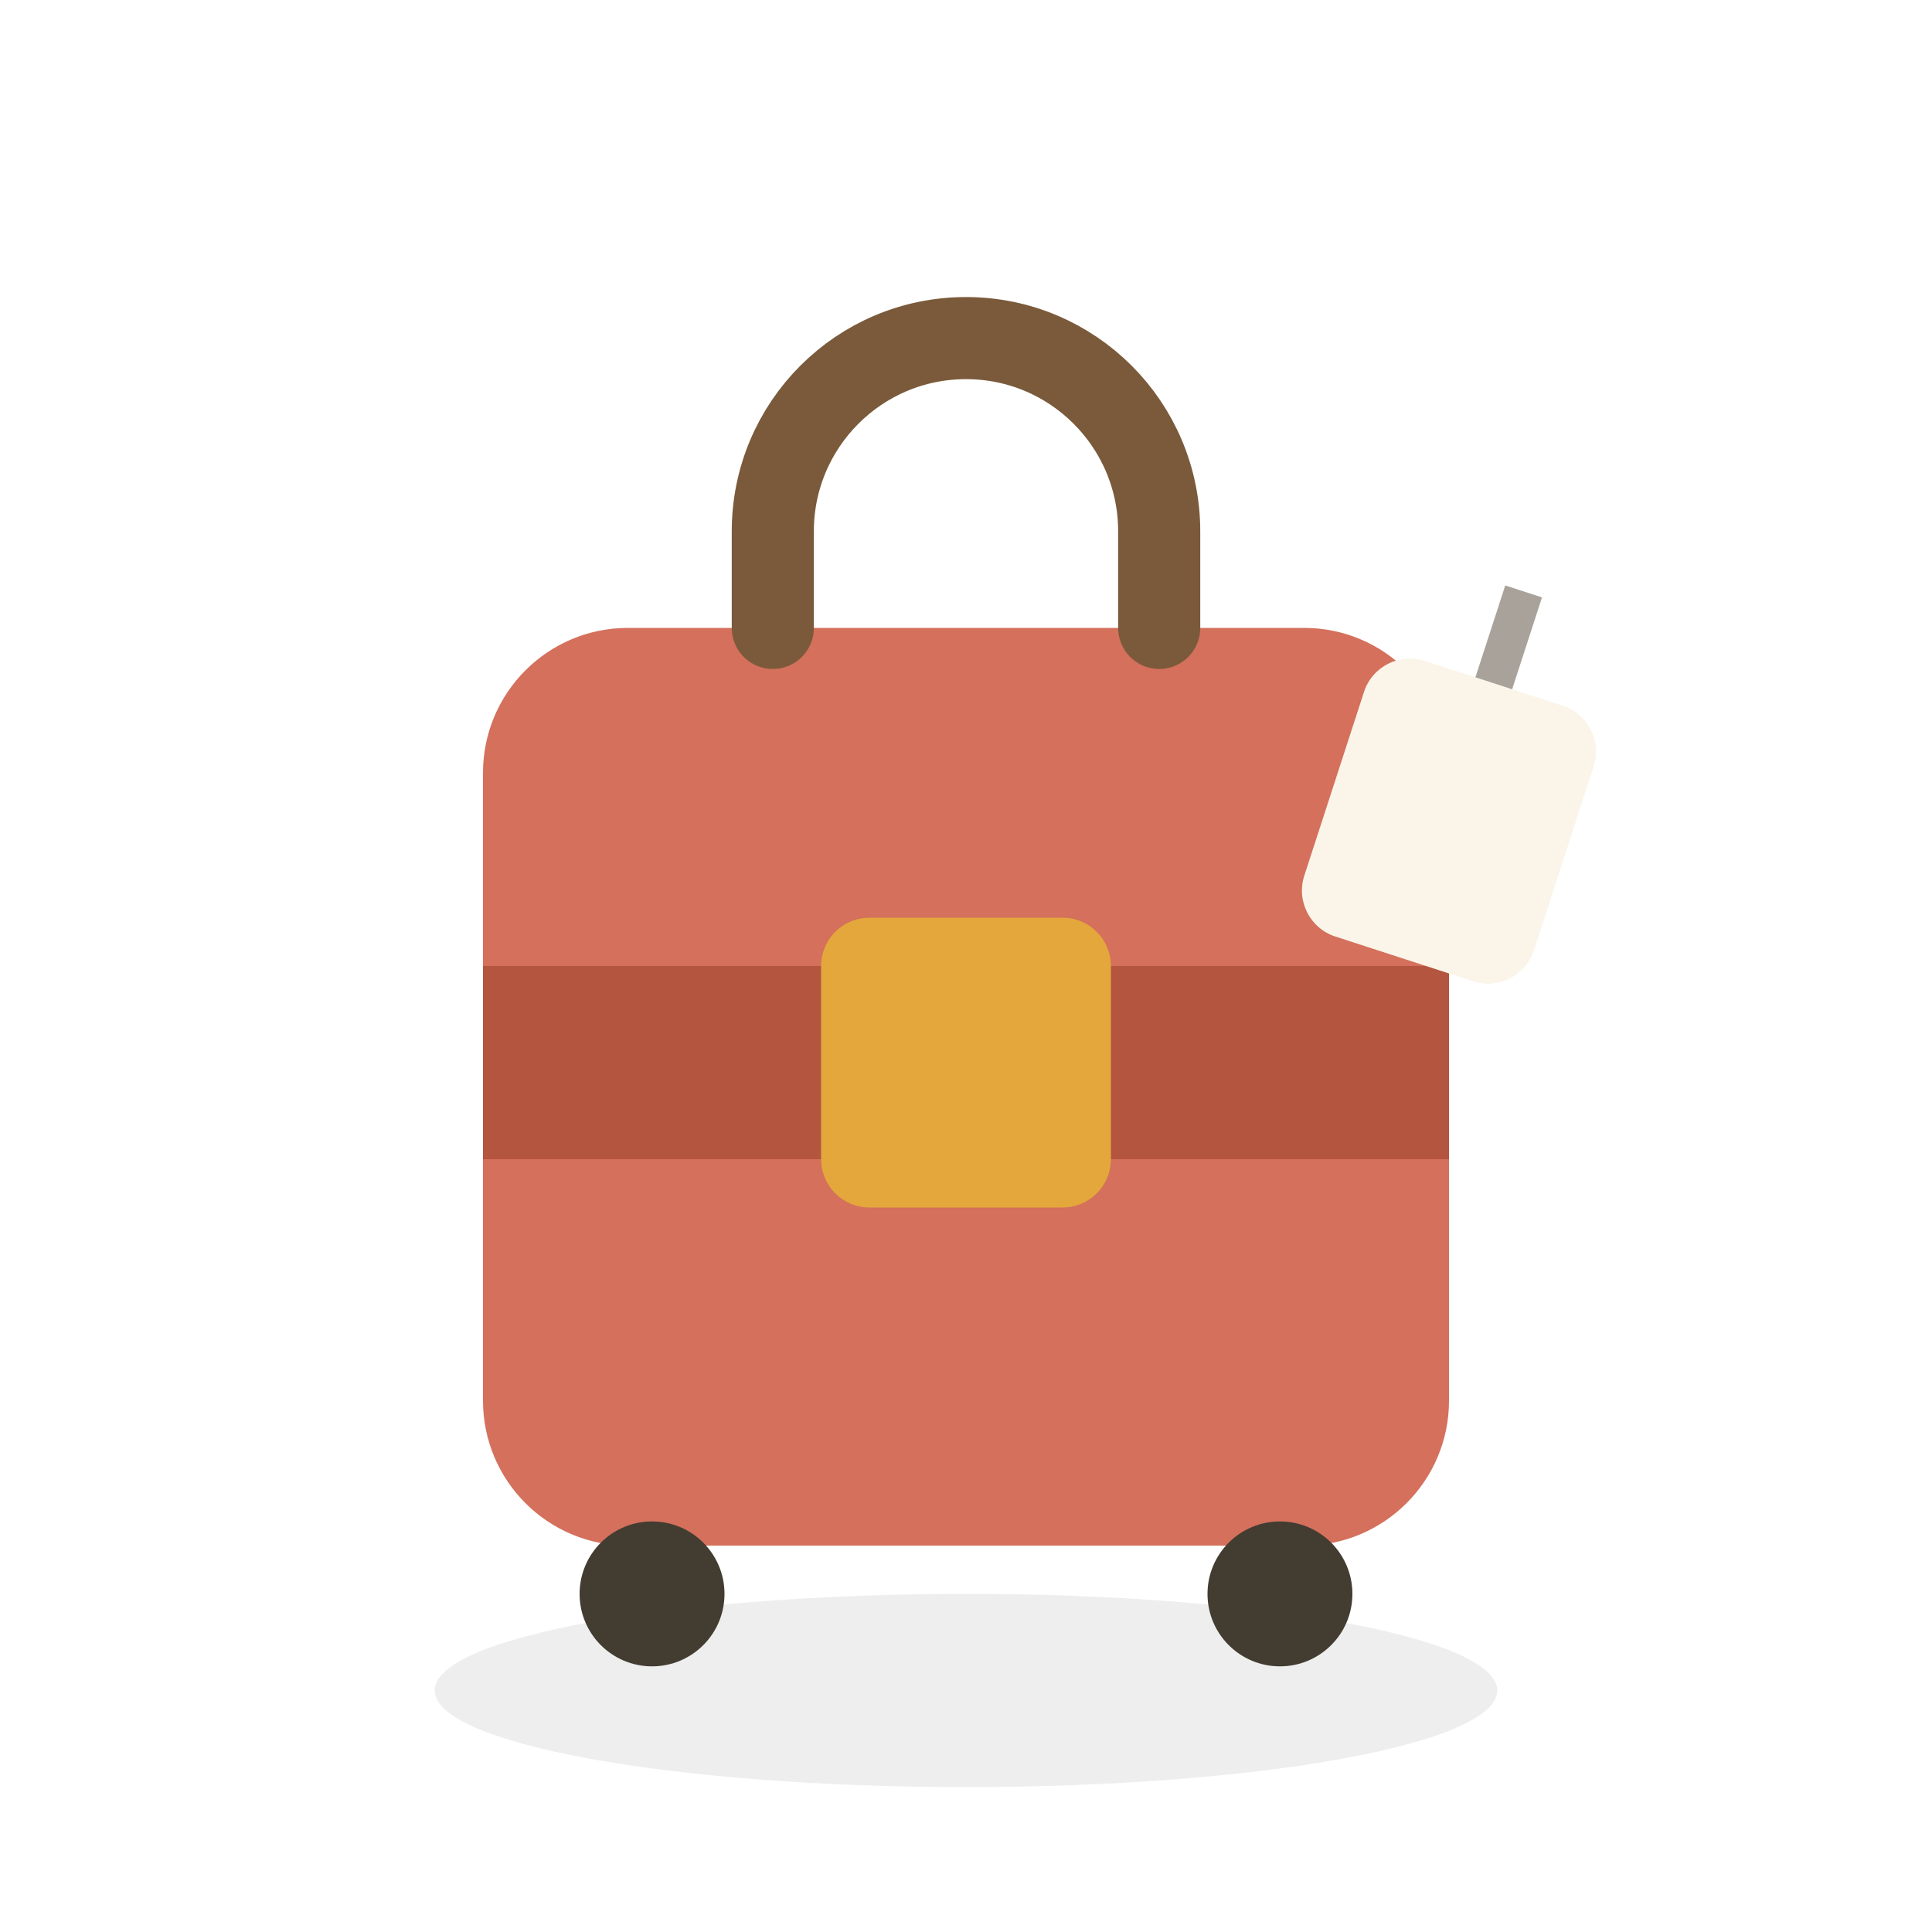
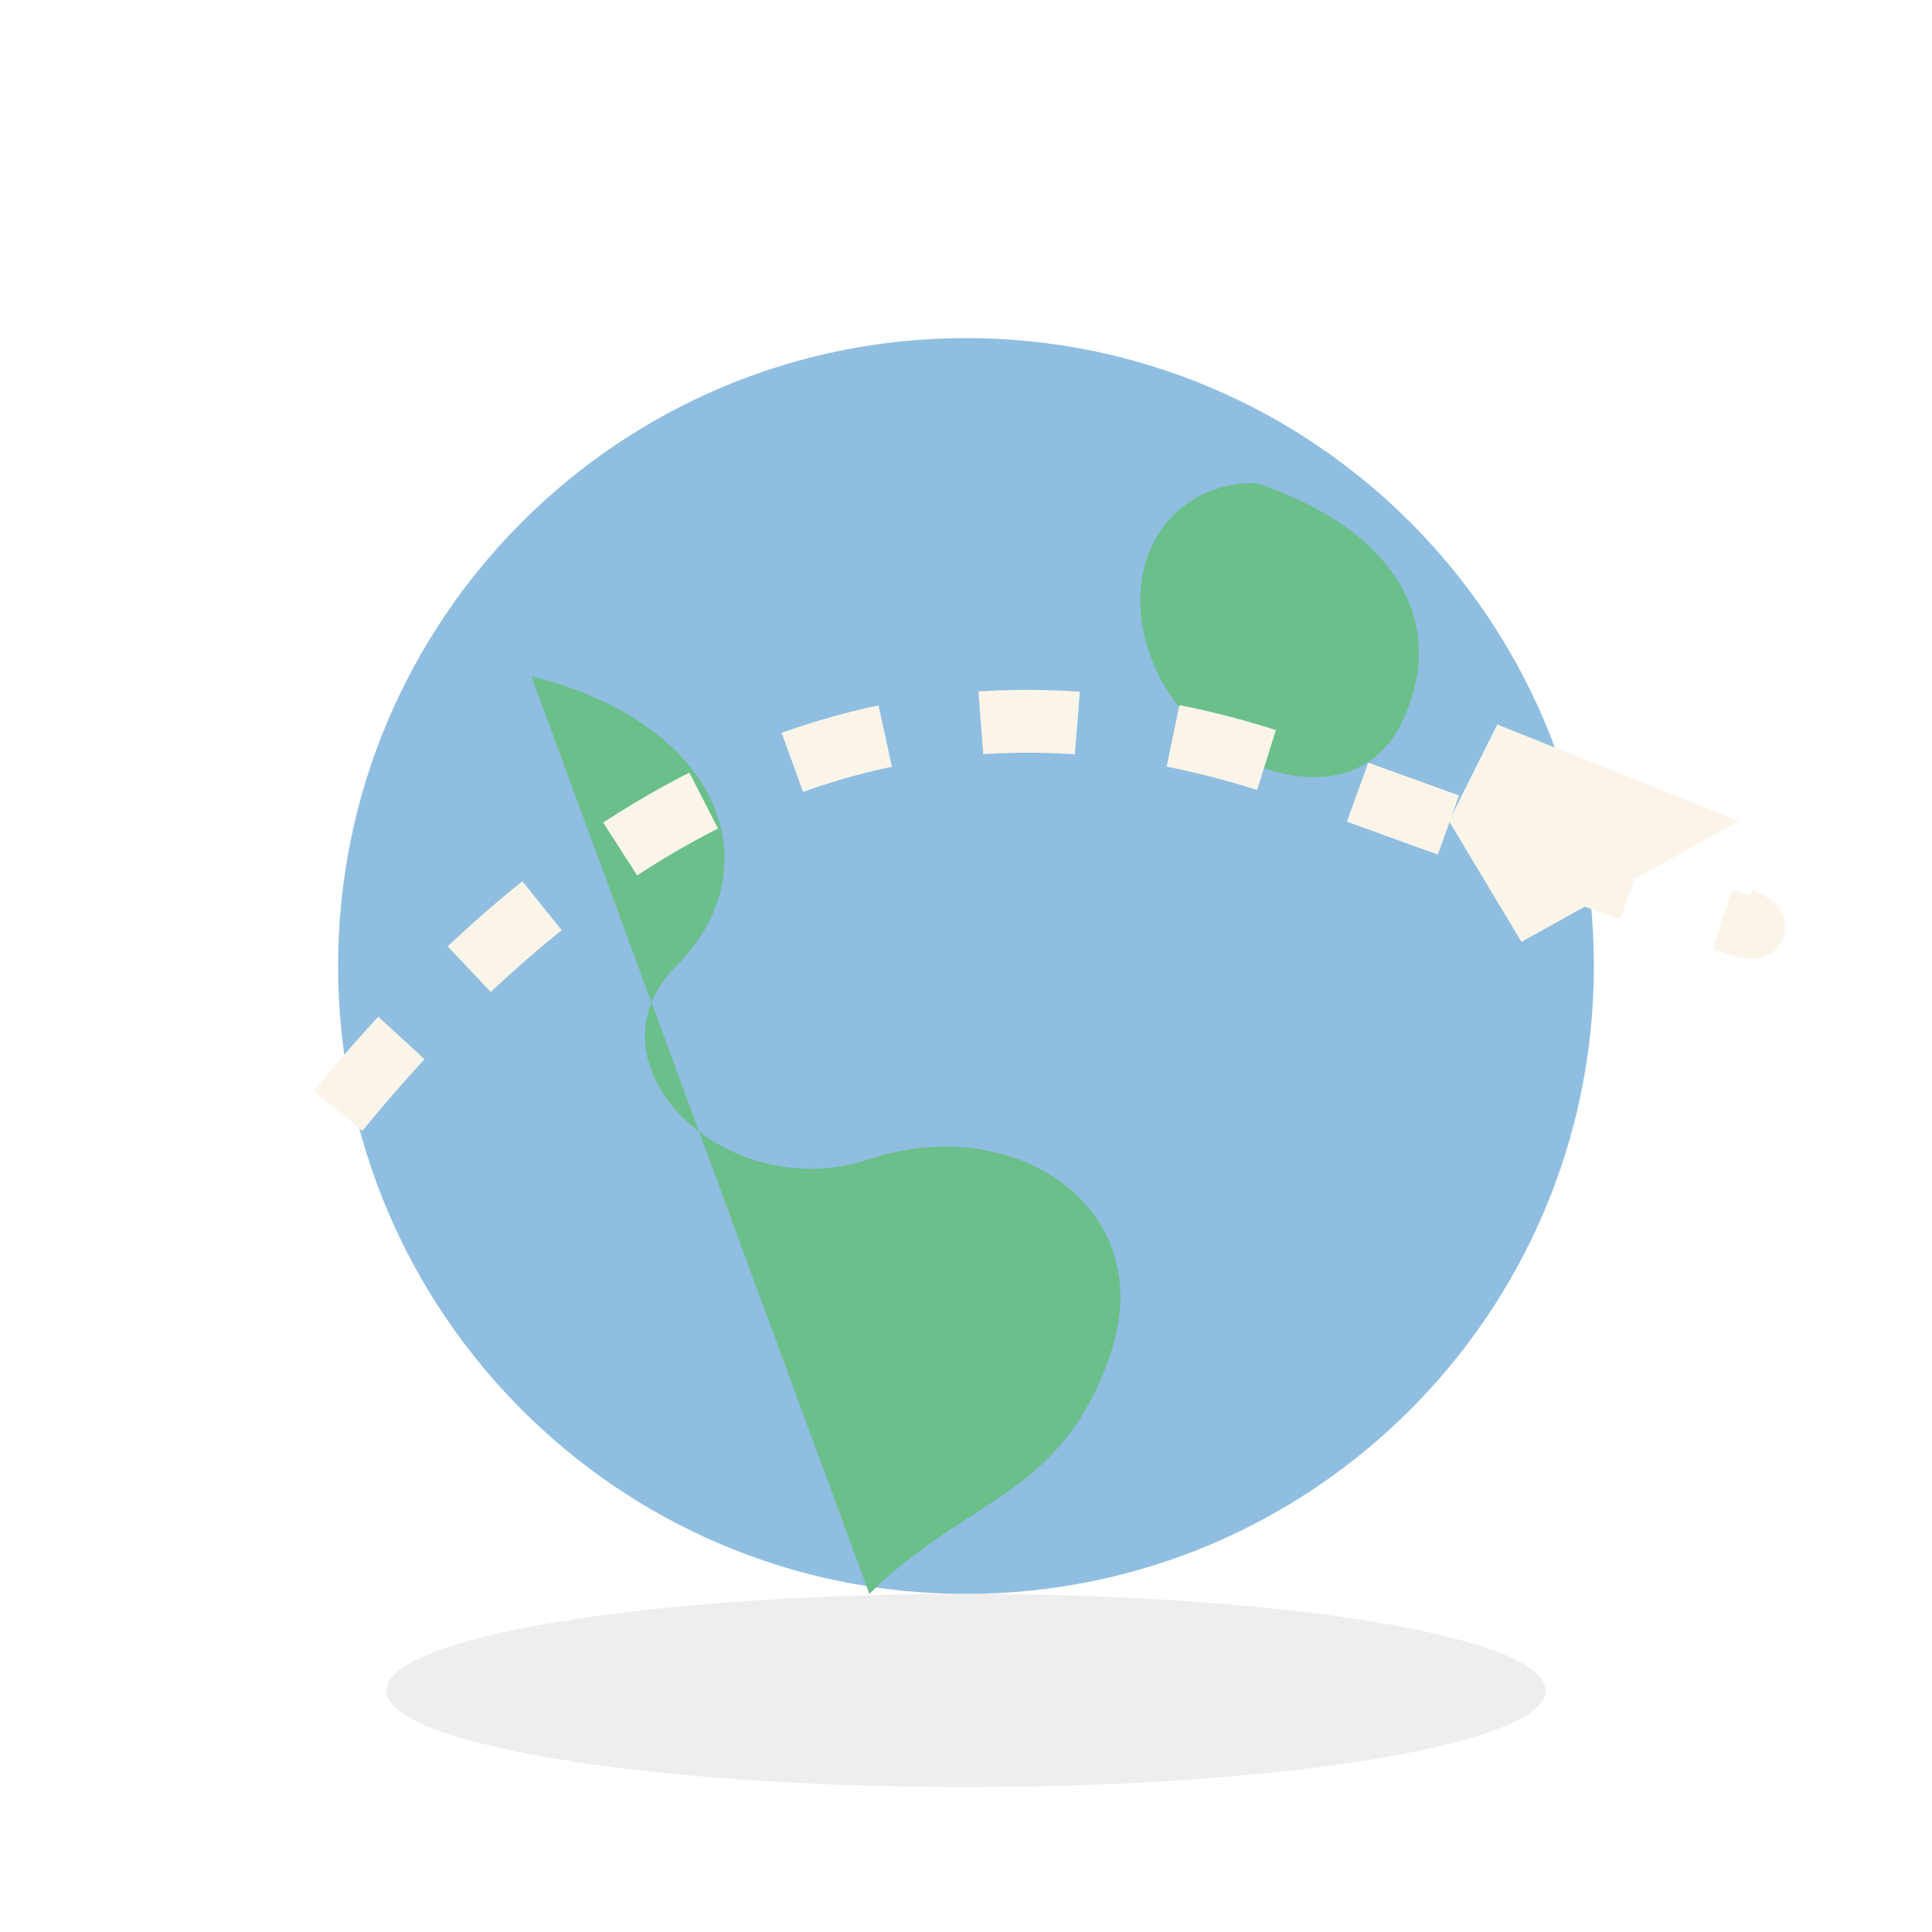
<svg xmlns="http://www.w3.org/2000/svg" viewBox="0 0 80 80" width="80" height="80" role="img" aria-label="여행">
-   <ellipse cx="40" cy="70" rx="22" ry="4" fill="#000" opacity=".07" />
-   <rect x="20" y="26" width="40" height="38" rx="6" fill="#D4705C" />
-   <path d="M20 40h40v8H20z" fill="#B4553F" />
-   <path d="M32 26v-4a8 8 0 0116 0v4" stroke="#7A5A3A" stroke-width="3.4" fill="none" stroke-linecap="round" />
-   <rect x="34" y="38" width="12" height="12" rx="2" fill="#E3A73B" />
-   <circle cx="27" cy="66" r="3" fill="#433C31" />
-   <circle cx="53" cy="66" r="3" fill="#433C31" />
-   <g transform="translate(60 34) rotate(18)">
-     <rect x="-5" y="-6" width="10" height="12" rx="2" fill="#FBF5E9" />
-     <path d="M0 -6v-4" stroke="#A8A29A" stroke-width="1.6" />
-   </g>
+   <ellipse cx="40" cy="70" rx="24" ry="4" fill="#000" opacity=".07" />
+   <circle cx="40" cy="40" r="26" fill="#8FBEE0" />
+   <path d="M40 14a26 26 0 000 52 26 26 0 010-52z" fill="#6FA6CC" opacity=".35" />
+   <path d="M22 28c8 2 10 8 6 12s2 10 8 8 12 2 10 8-6 6-10 10" fill="#6BBF8A" />
+   <path d="M52 20c6 2 8 6 6 10s-8 2-10-2 0-8 4-8z" fill="#6BBF8A" />
+   <path d="M14 46q18-22 40-14t18 6" stroke="#FBF5E9" stroke-width="2.6" fill="none" stroke-dasharray="4 4" />
+   <path d="M62 30l10 4-9 5-3-5z" fill="#FBF5E9" />
</svg>
